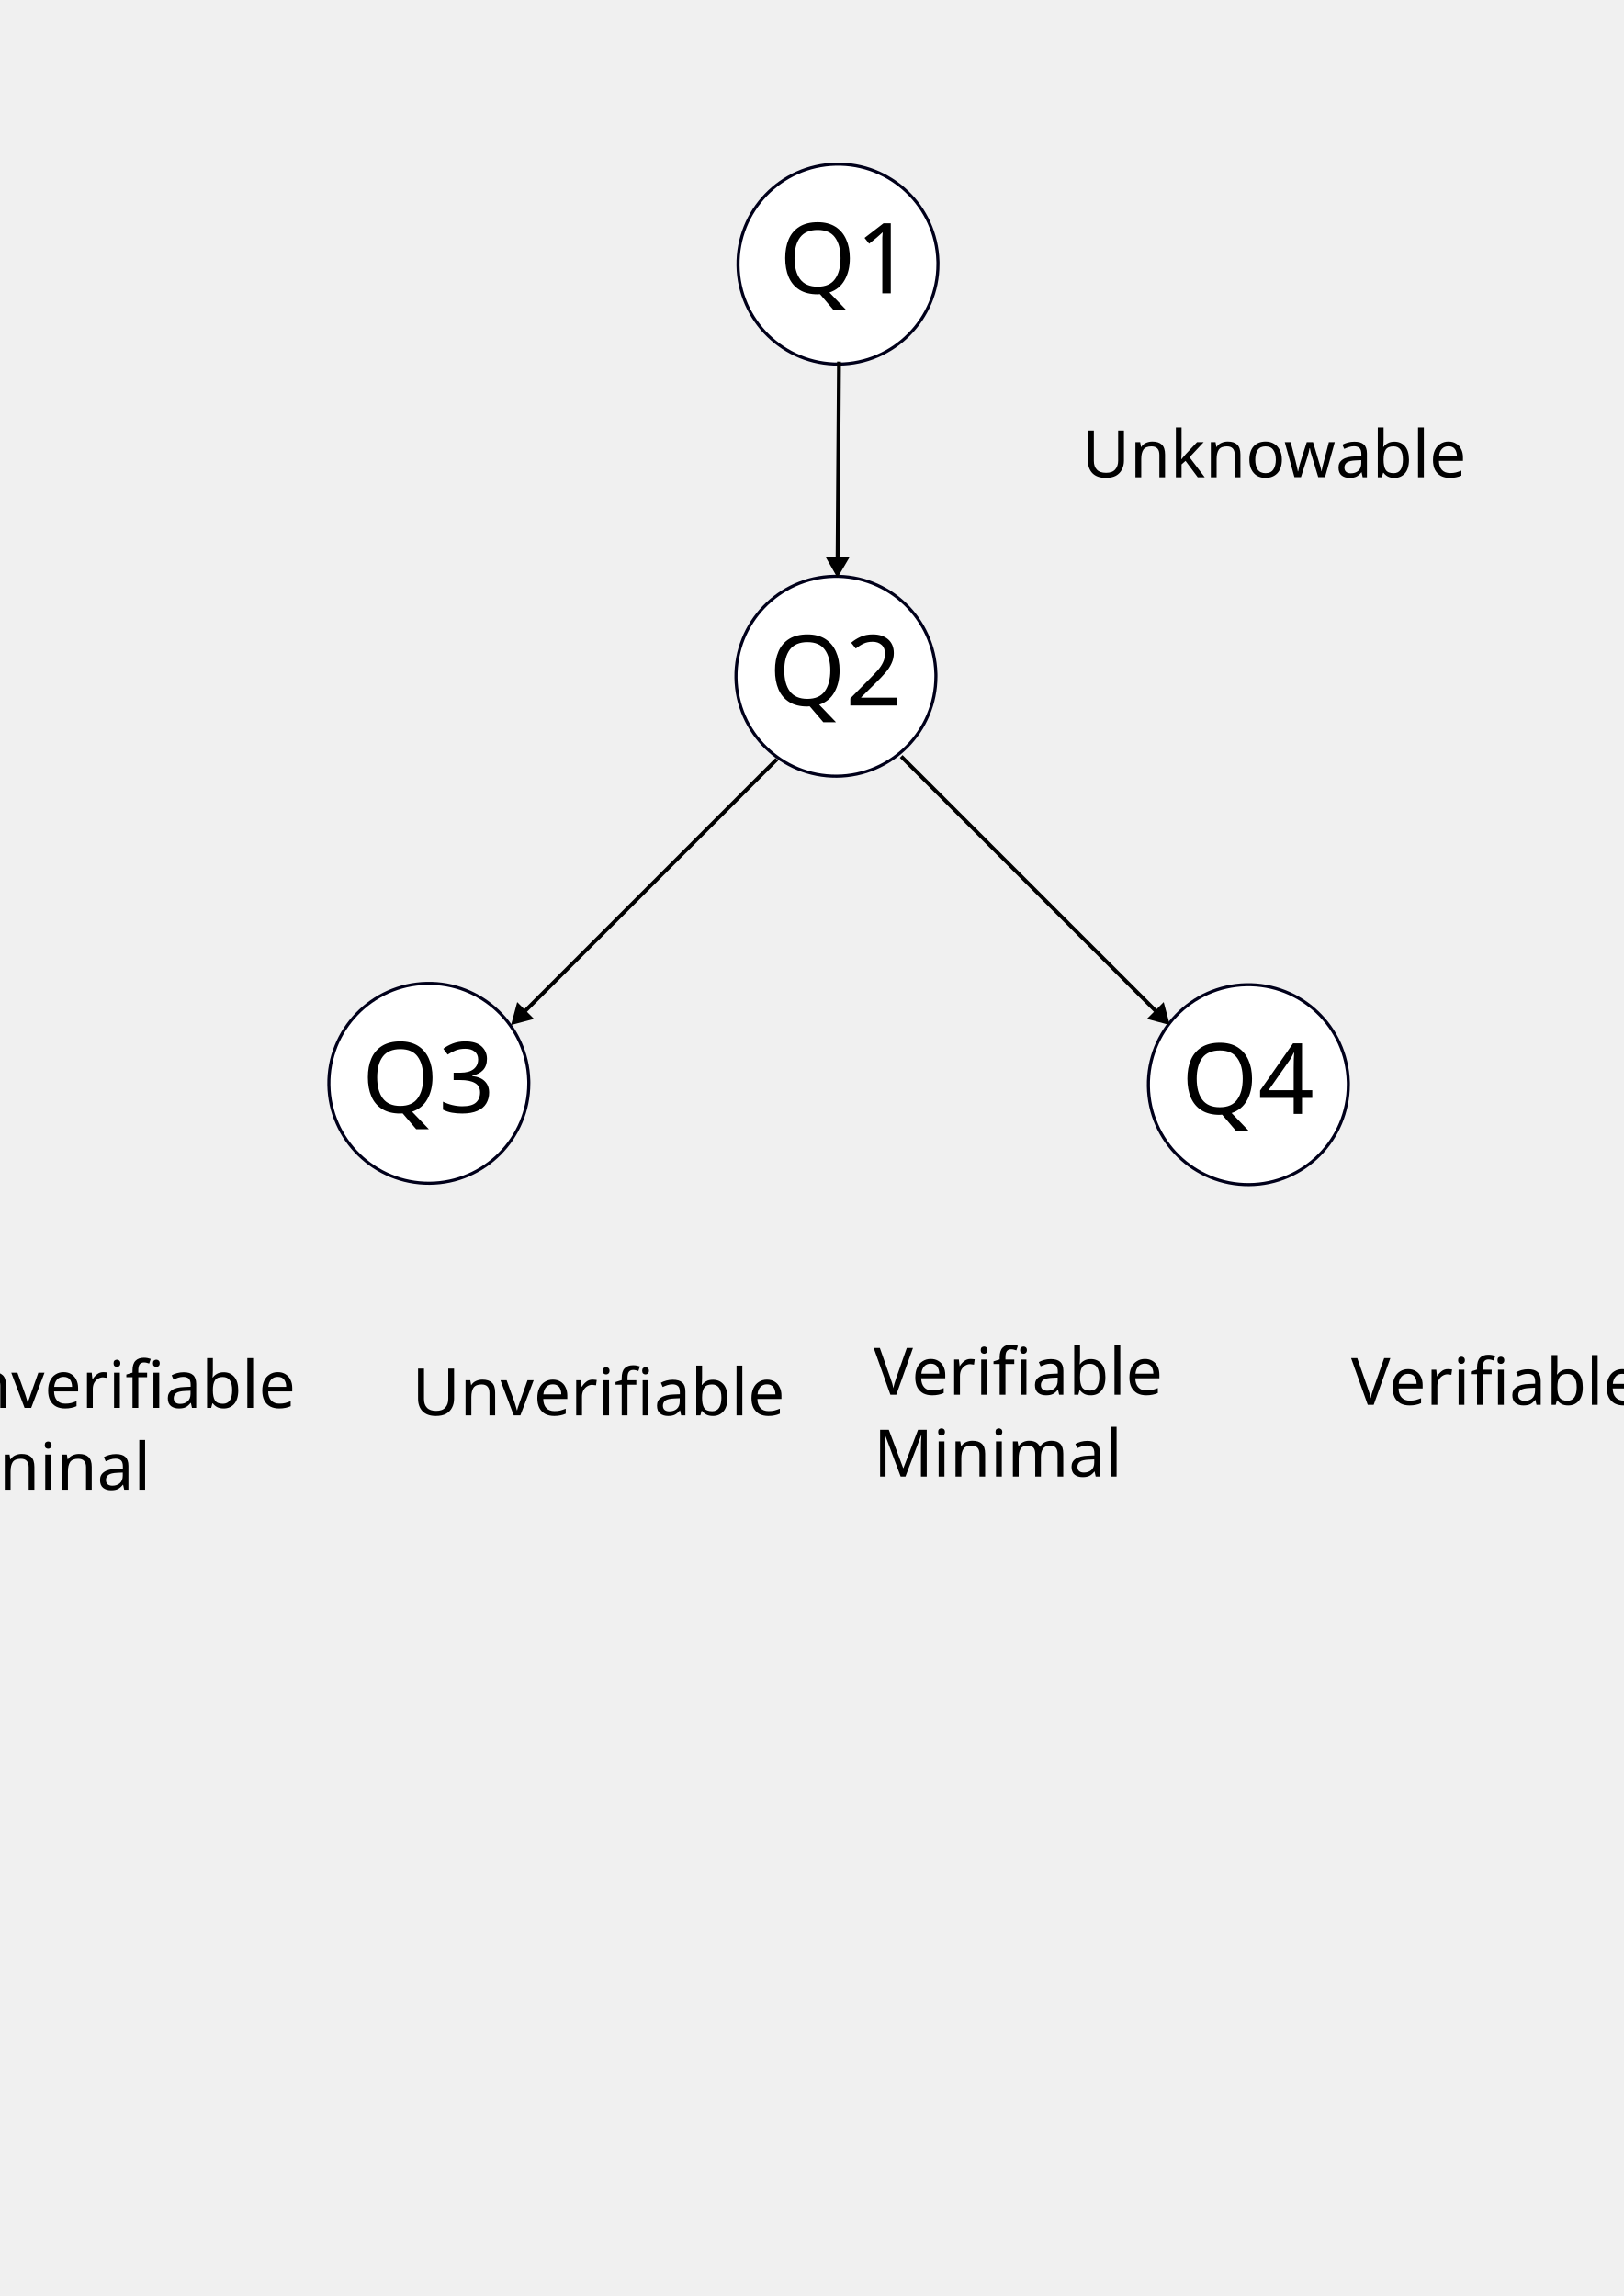
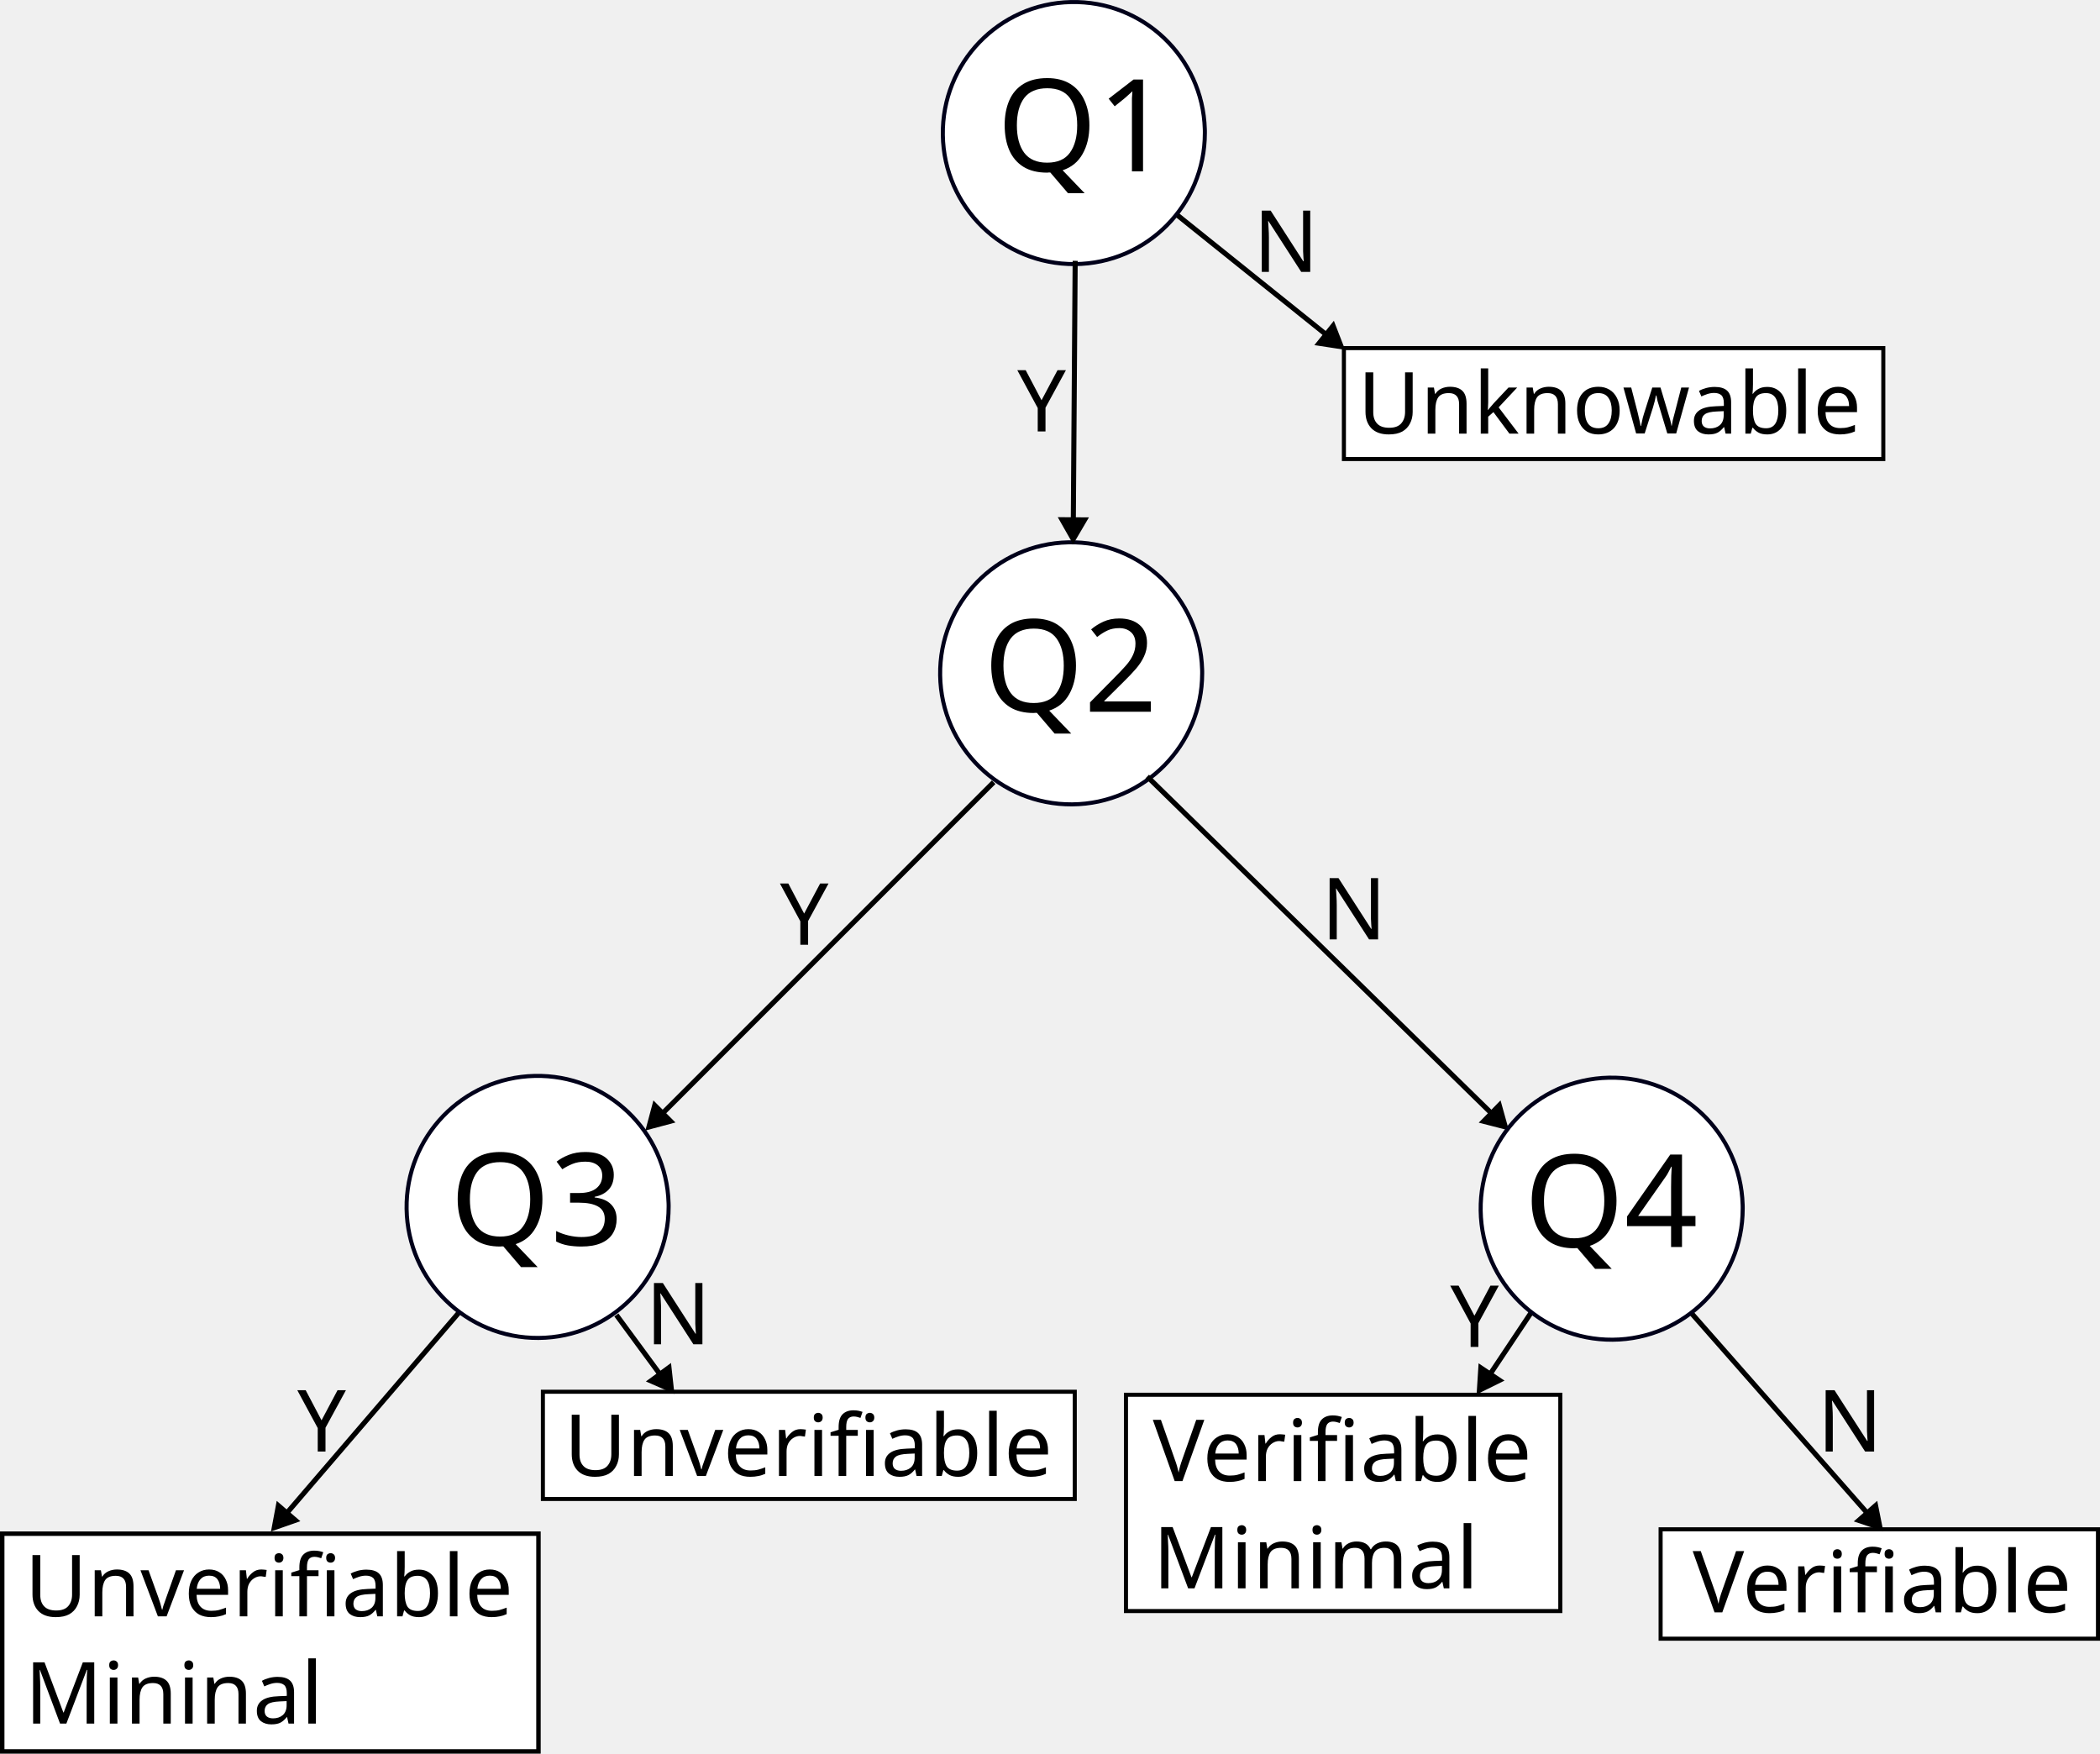
- <svg xmlns="http://www.w3.org/2000/svg" width="210mm" height="297mm" viewBox="0 0 210 297" version="1.1" id="svg1">
+ <svg xmlns="http://www.w3.org/2000/svg" width="207.232mm" height="173.045mm" viewBox="0 0 207.232 173.045" version="1.1" id="svg1">
  <defs id="defs1">
    <marker style="overflow:visible" id="marker10" refX="0" refY="0" orient="auto-start-reverse" markerWidth="1" markerHeight="1" viewBox="0 0 1 1" preserveAspectRatio="xMidYMid">
      <path transform="scale(0.5)" style="fill:context-stroke;fill-rule:evenodd;stroke:context-stroke;stroke-width:1pt" d="M 5.77,0 -2.88,5 V -5 Z" id="path10" />
    </marker>
    <marker style="overflow:visible" id="Triangle" refX="0" refY="0" orient="auto-start-reverse" markerWidth="1" markerHeight="1" viewBox="0 0 1 1" preserveAspectRatio="xMidYMid">
      <path transform="scale(0.5)" style="fill:context-stroke;fill-rule:evenodd;stroke:context-stroke;stroke-width:1pt" d="M 5.77,0 -2.88,5 V -5 Z" id="path135" />
    </marker>
  </defs>
-   <g id="layer1">
-     <path style="fill:#ffffff;stroke:#00001a;stroke-width:0.4;stroke-linecap:square;fill-opacity:1" id="path5" d="M 121.309,34.164 A 12.93,12.93 0 0 1 108.476,47.094 12.93,12.93 0 0 1 95.451,34.358 12.93,12.93 0 0 1 108.089,21.238 12.93,12.93 0 0 1 121.304,33.777" />
+   <g id="layer1" transform="translate(-2.411067,-21.03433)">
+     <path style="fill:none;stroke:#000000;stroke-width:0.5;stroke-linecap:butt;stroke-linejoin:miter;stroke-dasharray:none;stroke-opacity:1;marker-end:url(#Triangle)" d="M 48.456,149.671 30.308,170.812" id="path14" />
+     <rect style="fill:#ffffff;stroke:#000000;stroke-width:0.4;stroke-dasharray:none;stroke-dashoffset:0" id="rect11" width="53.229" height="10.947" x="135.03" y="55.384" />
+     <rect style="fill:#ffffff;stroke:#000000;stroke-width:0.4;stroke-dasharray:none;stroke-dashoffset:0" id="rect11-3" width="43.16" height="10.793" x="166.283" y="171.943" />
+     <rect style="fill:#ffffff;stroke:#000000;stroke-width:0.4;stroke-dasharray:none;stroke-dashoffset:0" id="rect11-1" width="42.86" height="21.344" x="113.525" y="158.665" />
+     <rect style="fill:#ffffff;stroke:#000000;stroke-width:0.399;stroke-dasharray:none;stroke-dashoffset:0" id="rect11-36" width="52.488" height="10.581" x="55.984" y="158.368" />
+     <rect style="fill:#ffffff;stroke:#000000;stroke-width:0.439;stroke-dasharray:none;stroke-dashoffset:0" id="rect11-18" width="52.917" height="21.486" x="2.631" y="172.374" />
+     <path style="fill:#ffffff;fill-opacity:1;stroke:#00001a;stroke-width:0.4;stroke-linecap:square" id="path5" d="M 121.309,34.164 A 12.93,12.93 0 0 1 108.476,47.094 12.93,12.93 0 0 1 95.451,34.358 12.93,12.93 0 0 1 108.089,21.238 12.93,12.93 0 0 1 121.304,33.777" />
    <text xml:space="preserve" style="font-size:12.7px;line-height:1.25;font-family:sans-serif;letter-spacing:0px;word-spacing:0px;opacity:1;stroke-width:0.265" x="100.773" y="37.948" id="text1">
      <tspan id="tspan1" style="font-size:12.7px;stroke-width:0.265" x="100.773" y="37.948">Q1</tspan>
    </text>
    <path style="fill:#ffffff;fill-opacity:1;stroke:#00001a;stroke-width:0.4;stroke-linecap:square" id="path5-3" d="M 121.045,87.478 A 12.93,12.93 0 0 1 108.212,100.407 12.93,12.93 0 0 1 95.187,87.672 12.93,12.93 0 0 1 107.825,74.551 12.93,12.93 0 0 1 121.039,87.09" />
    <text xml:space="preserve" style="font-size:12.7px;line-height:1.25;font-family:sans-serif;letter-spacing:0px;word-spacing:0px;stroke-width:0.265" x="99.451" y="91.262" id="text1-5">
      <tspan id="tspan1-6" style="font-size:12.7px;stroke-width:0.265" x="99.451" y="91.262">Q2</tspan>
    </text>
    <path style="fill:#ffffff;fill-opacity:1;stroke:#00001a;stroke-width:0.4;stroke-linecap:square" id="path5-7" d="M 68.393,140.13 A 12.93,12.93 0 0 1 55.56,153.059 12.93,12.93 0 0 1 42.535,140.324 12.93,12.93 0 0 1 55.173,127.203 12.93,12.93 0 0 1 68.387,139.743" />
    <text xml:space="preserve" style="font-size:12.7px;line-height:1.25;font-family:sans-serif;letter-spacing:0px;word-spacing:0px;stroke-width:0.265" x="46.798" y="143.914" id="text1-0">
      <tspan id="tspan1-9" style="font-size:12.7px;stroke-width:0.265" x="46.798" y="143.914">Q3</tspan>
    </text>
+     <path style="fill:none;stroke:#000000;stroke-width:0.5;stroke-linecap:butt;stroke-linejoin:miter;stroke-dasharray:none;stroke-opacity:1;marker-end:url(#Triangle)" d="m 108.511,46.772 -0.187,26.192" id="path6" />
+     <path style="fill:none;stroke:#000000;stroke-width:0.5;stroke-linecap:butt;stroke-linejoin:miter;stroke-dasharray:none;stroke-opacity:1;marker-end:url(#Triangle)" d="m 100.467,98.222 -33.115,33.115" id="path8" />
+     <path style="fill:none;stroke:#000000;stroke-width:0.5;stroke-linecap:butt;stroke-linejoin:miter;stroke-dasharray:none;stroke-opacity:1;marker-end:url(#marker10)" d="m 115.621,97.66 34.424,33.676" id="path9" />
+     <text xml:space="preserve" style="font-size:8.467px;line-height:1.25;font-family:sans-serif;letter-spacing:0px;word-spacing:0px;stroke-width:0.265" x="136.393" y="63.824" id="text10">
+       <tspan id="tspan10" style="font-style:normal;font-variant:normal;font-weight:normal;font-stretch:normal;font-size:8.467px;font-family:sans-serif;-inkscape-font-specification:sans-serif;stroke-width:0.265" x="136.393" y="63.824">Unknowable</tspan>
+     </text>
+     <text xml:space="preserve" style="font-size:8.467px;line-height:1.25;font-family:sans-serif;letter-spacing:0px;word-spacing:0px;stroke-width:0.265" x="169.45" y="180.141" id="text10-0">
+       <tspan id="tspan10-2" style="font-style:normal;font-variant:normal;font-weight:normal;font-stretch:normal;font-size:8.467px;font-family:sans-serif;-inkscape-font-specification:sans-serif;stroke-width:0.265" x="169.45" y="180.141">Verifiable</tspan>
+     </text>
+     <text xml:space="preserve" style="font-size:8.467px;line-height:1.25;font-family:sans-serif;letter-spacing:0px;word-spacing:0px;stroke-width:0.265" x="116.175" y="167.186" id="text10-0-2">
+       <tspan id="tspan10-2-2" style="font-style:normal;font-variant:normal;font-weight:normal;font-stretch:normal;font-size:8.467px;font-family:sans-serif;-inkscape-font-specification:sans-serif;stroke-width:0.265" x="116.175" y="167.186">Verifiable</tspan>
+       <tspan style="font-style:normal;font-variant:normal;font-weight:normal;font-stretch:normal;font-size:8.467px;font-family:sans-serif;-inkscape-font-specification:sans-serif;stroke-width:0.265" x="116.175" y="177.769" id="tspan11">Minimal</tspan>
+     </text>
+     <text xml:space="preserve" style="font-size:8.467px;line-height:1.25;font-family:sans-serif;letter-spacing:0px;word-spacing:0px;stroke-width:0.265" x="4.851" y="180.53" id="text10-0-6">
+       <tspan id="tspan10-2-1" style="font-style:normal;font-variant:normal;font-weight:normal;font-stretch:normal;font-size:8.467px;font-family:sans-serif;-inkscape-font-specification:sans-serif;stroke-width:0.265" x="4.851" y="180.53">Unverifiable</tspan>
+       <tspan style="font-style:normal;font-variant:normal;font-weight:normal;font-stretch:normal;font-size:8.467px;font-family:sans-serif;-inkscape-font-specification:sans-serif;stroke-width:0.265" x="4.851" y="191.113" id="tspan12">Mininal</tspan>
+     </text>
+     <text xml:space="preserve" style="font-size:8.467px;line-height:1.25;font-family:sans-serif;letter-spacing:0px;word-spacing:0px;stroke-width:0.265" x="58.065" y="166.682" id="text10-0-9">
+       <tspan id="tspan10-2-4" style="font-style:normal;font-variant:normal;font-weight:normal;font-stretch:normal;font-size:8.467px;font-family:sans-serif;-inkscape-font-specification:sans-serif;stroke-width:0.265" x="58.065" y="166.682">Unverifiable</tspan>
+     </text>
+     <path style="fill:none;stroke:#000000;stroke-width:0.5;stroke-linecap:butt;stroke-linejoin:miter;stroke-dasharray:none;stroke-opacity:1;marker-end:url(#marker10)" d="m 169.315,150.606 17.773,20.206" id="path11" />
+     <path style="fill:none;stroke:#000000;stroke-width:0.5;stroke-linecap:butt;stroke-linejoin:miter;stroke-dasharray:none;stroke-opacity:1;marker-end:url(#Triangle)" d="m 153.974,149.858 -4.864,7.296" id="path12" />
+     <path style="fill:none;stroke:#000000;stroke-width:0.5;stroke-linecap:butt;stroke-linejoin:miter;stroke-dasharray:none;stroke-opacity:1;marker-end:url(#Triangle)" d="m 63.236,150.793 4.677,6.361" id="path13" />
+     <path style="fill:none;stroke:#000000;stroke-width:0.5;stroke-linecap:butt;stroke-linejoin:miter;stroke-dasharray:none;stroke-opacity:1;marker-end:url(#Triangle)" d="M 118.614,42.282 133.768,54.443" id="path15" />
+     <text xml:space="preserve" style="font-size:8.467px;line-height:1.25;font-family:sans-serif;stroke-width:0.265" x="102.802" y="63.61" id="text15">
+       <tspan id="tspan15" style="font-size:8.467px;stroke-width:0.265" x="102.802" y="63.61">Y</tspan>
+     </text>
+     <text xml:space="preserve" style="font-size:8.467px;line-height:1.25;font-family:sans-serif;stroke-width:0.265" x="79.375" y="114.26" id="text15-2">
+       <tspan id="tspan15-3" style="font-size:8.467px;stroke-width:0.265" x="79.375" y="114.26">Y</tspan>
+     </text>
+     <text xml:space="preserve" style="font-size:8.467px;line-height:1.25;font-family:sans-serif;stroke-width:0.265" x="31.75" y="164.266" id="text15-2-3">
+       <tspan id="tspan15-3-6" style="font-size:8.467px;stroke-width:0.265" x="31.75" y="164.266">Y</tspan>
+     </text>
+     <text xml:space="preserve" style="font-size:8.467px;line-height:1.25;font-family:sans-serif;stroke-width:0.265" x="145.521" y="153.947" id="text15-2-2">
+       <tspan id="tspan15-3-0" style="font-size:8.467px;stroke-width:0.265" x="145.521" y="153.947">Y</tspan>
+     </text>
+     <text xml:space="preserve" style="font-size:8.467px;line-height:1.25;font-family:sans-serif;stroke-width:0.265" x="126.098" y="47.863" id="text16">
+       <tspan id="tspan16" style="font-size:8.467px;stroke-width:0.265" x="126.098" y="47.863">N</tspan>
+     </text>
+     <text xml:space="preserve" style="font-size:8.467px;line-height:1.25;font-family:sans-serif;stroke-width:0.265" x="132.793" y="113.731" id="text16-2">
+       <tspan id="tspan16-8" style="font-size:8.467px;stroke-width:0.265" x="132.793" y="113.731">N</tspan>
+     </text>
    <path style="fill:#ffffff;fill-opacity:1;stroke:#00001a;stroke-width:0.4;stroke-linecap:square" id="path5-2" d="m 174.384,140.305 a 12.93,12.93 0 0 1 -12.833,12.929 12.93,12.93 0 0 1 -13.025,-12.736 12.93,12.93 0 0 1 12.638,-13.12 12.93,12.93 0 0 1 13.215,12.539" />
    <text xml:space="preserve" style="font-size:12.7px;line-height:1.25;font-family:sans-serif;letter-spacing:0px;word-spacing:0px;stroke-width:0.265" x="152.789" y="144.089" id="text1-6">
      <tspan id="tspan1-1" style="font-size:12.7px;stroke-width:0.265" x="152.789" y="144.089">Q4</tspan>
    </text>
-     <path style="fill:none;stroke:#000000;stroke-width:0.5;stroke-linecap:butt;stroke-linejoin:miter;stroke-dasharray:none;stroke-opacity:1;marker-end:url(#Triangle)" d="m 108.511,46.772 -0.187,26.192" id="path6" />
-     <path style="fill:none;stroke:#000000;stroke-width:0.5;stroke-linecap:butt;stroke-linejoin:miter;stroke-dasharray:none;stroke-opacity:1;marker-end:url(#Triangle)" d="m 100.467,98.222 -33.115,33.115" id="path8" />
-     <path style="fill:none;stroke:#000000;stroke-width:0.5;stroke-linecap:butt;stroke-linejoin:miter;stroke-dasharray:none;stroke-opacity:1;marker-end:url(#marker10)" d="m 116.556,97.847 33.489,33.489" id="path9" />
-     <text xml:space="preserve" style="font-size:8.467px;line-height:1.25;font-family:sans-serif;letter-spacing:0px;word-spacing:0px;stroke-width:0.265" x="139.942" y="61.739" id="text10">
-       <tspan id="tspan10" style="font-style:normal;font-variant:normal;font-weight:normal;font-stretch:normal;font-size:8.467px;font-family:sans-serif;-inkscape-font-specification:sans-serif;stroke-width:0.265" x="139.942" y="61.739">Unknowable</tspan>
+     <text xml:space="preserve" style="font-size:8.467px;line-height:1.25;font-family:sans-serif;stroke-width:0.265" x="181.741" y="164.266" id="text16-1">
+       <tspan id="tspan16-2" style="font-size:8.467px;stroke-width:0.265" x="181.741" y="164.266">N</tspan>
    </text>
-     <text xml:space="preserve" style="font-size:8.467px;line-height:1.25;font-family:sans-serif;letter-spacing:0px;word-spacing:0px;stroke-width:0.265" x="174.742" y="181.728" id="text10-0">
-       <tspan id="tspan10-2" style="font-style:normal;font-variant:normal;font-weight:normal;font-stretch:normal;font-size:8.467px;font-family:sans-serif;-inkscape-font-specification:sans-serif;stroke-width:0.265" x="174.742" y="181.728">Verifiable</tspan>
-     </text>
-     <text xml:space="preserve" style="font-size:8.467px;line-height:1.25;font-family:sans-serif;letter-spacing:0px;word-spacing:0px;stroke-width:0.265" x="113" y="180.415" id="text10-0-2">
-       <tspan id="tspan10-2-2" style="font-style:normal;font-variant:normal;font-weight:normal;font-stretch:normal;font-size:8.467px;font-family:sans-serif;-inkscape-font-specification:sans-serif;stroke-width:0.265" x="113" y="180.415">Verifiable</tspan>
-       <tspan style="font-style:normal;font-variant:normal;font-weight:normal;font-stretch:normal;font-size:8.467px;font-family:sans-serif;-inkscape-font-specification:sans-serif;stroke-width:0.265" x="113" y="190.998" id="tspan11">Minimal</tspan>
-     </text>
-     <text xml:space="preserve" style="font-size:8.467px;line-height:1.25;font-family:sans-serif;letter-spacing:0px;word-spacing:0px;stroke-width:0.265" x="-9.965" y="182.117" id="text10-0-6">
-       <tspan id="tspan10-2-1" style="font-style:normal;font-variant:normal;font-weight:normal;font-stretch:normal;font-size:8.467px;font-family:sans-serif;-inkscape-font-specification:sans-serif;stroke-width:0.265" x="-9.965" y="182.117">Unverifiable</tspan>
-       <tspan style="font-style:normal;font-variant:normal;font-weight:normal;font-stretch:normal;font-size:8.467px;font-family:sans-serif;-inkscape-font-specification:sans-serif;stroke-width:0.265" x="-9.965" y="192.701" id="tspan12">Mininal</tspan>
-     </text>
-     <text xml:space="preserve" style="font-size:8.467px;line-height:1.25;font-family:sans-serif;letter-spacing:0px;word-spacing:0px;stroke-width:0.265" x="53.303" y="183.086" id="text10-0-9">
-       <tspan id="tspan10-2-4" style="font-style:normal;font-variant:normal;font-weight:normal;font-stretch:normal;font-size:8.467px;font-family:sans-serif;-inkscape-font-specification:sans-serif;stroke-width:0.265" x="53.303" y="183.086">Unverifiable</tspan>
+     <text xml:space="preserve" style="font-size:8.467px;line-height:1.25;font-family:sans-serif;stroke-width:0.265" x="66.118" y="153.683" id="text16-4">
+       <tspan id="tspan16-7" style="font-size:8.467px;stroke-width:0.265" x="66.118" y="153.683">N</tspan>
    </text>
  </g>
</svg>
